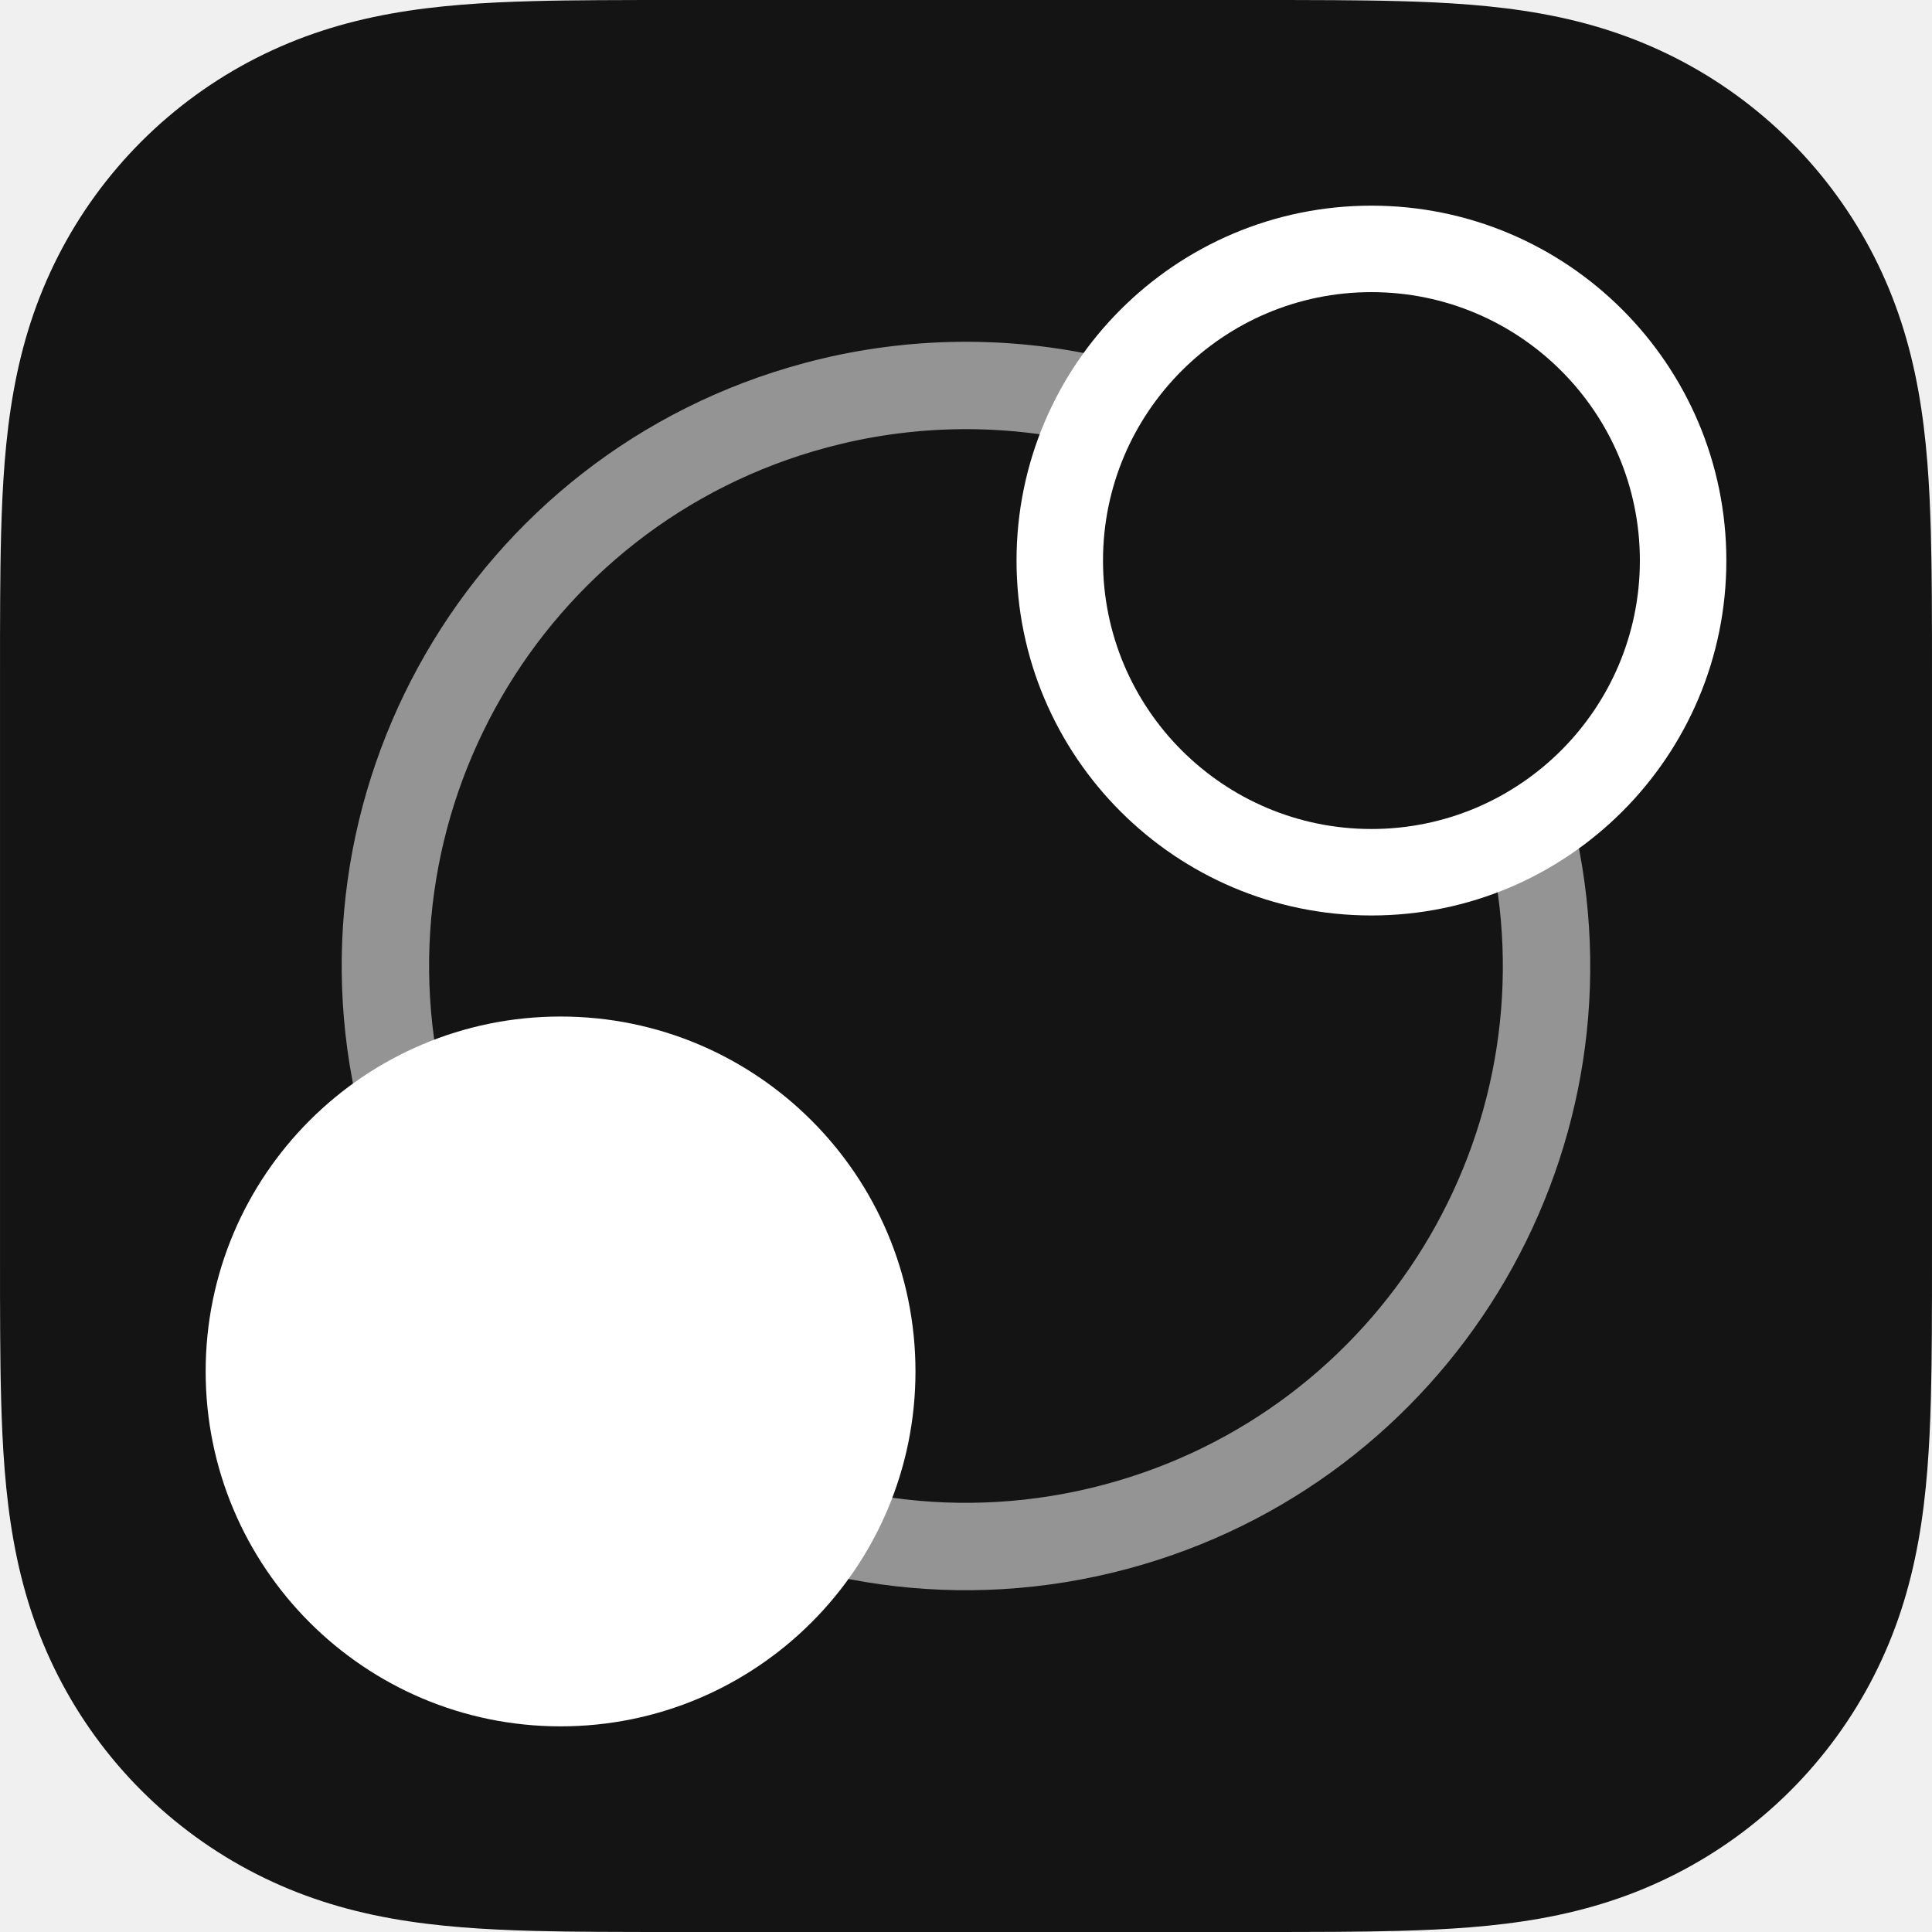
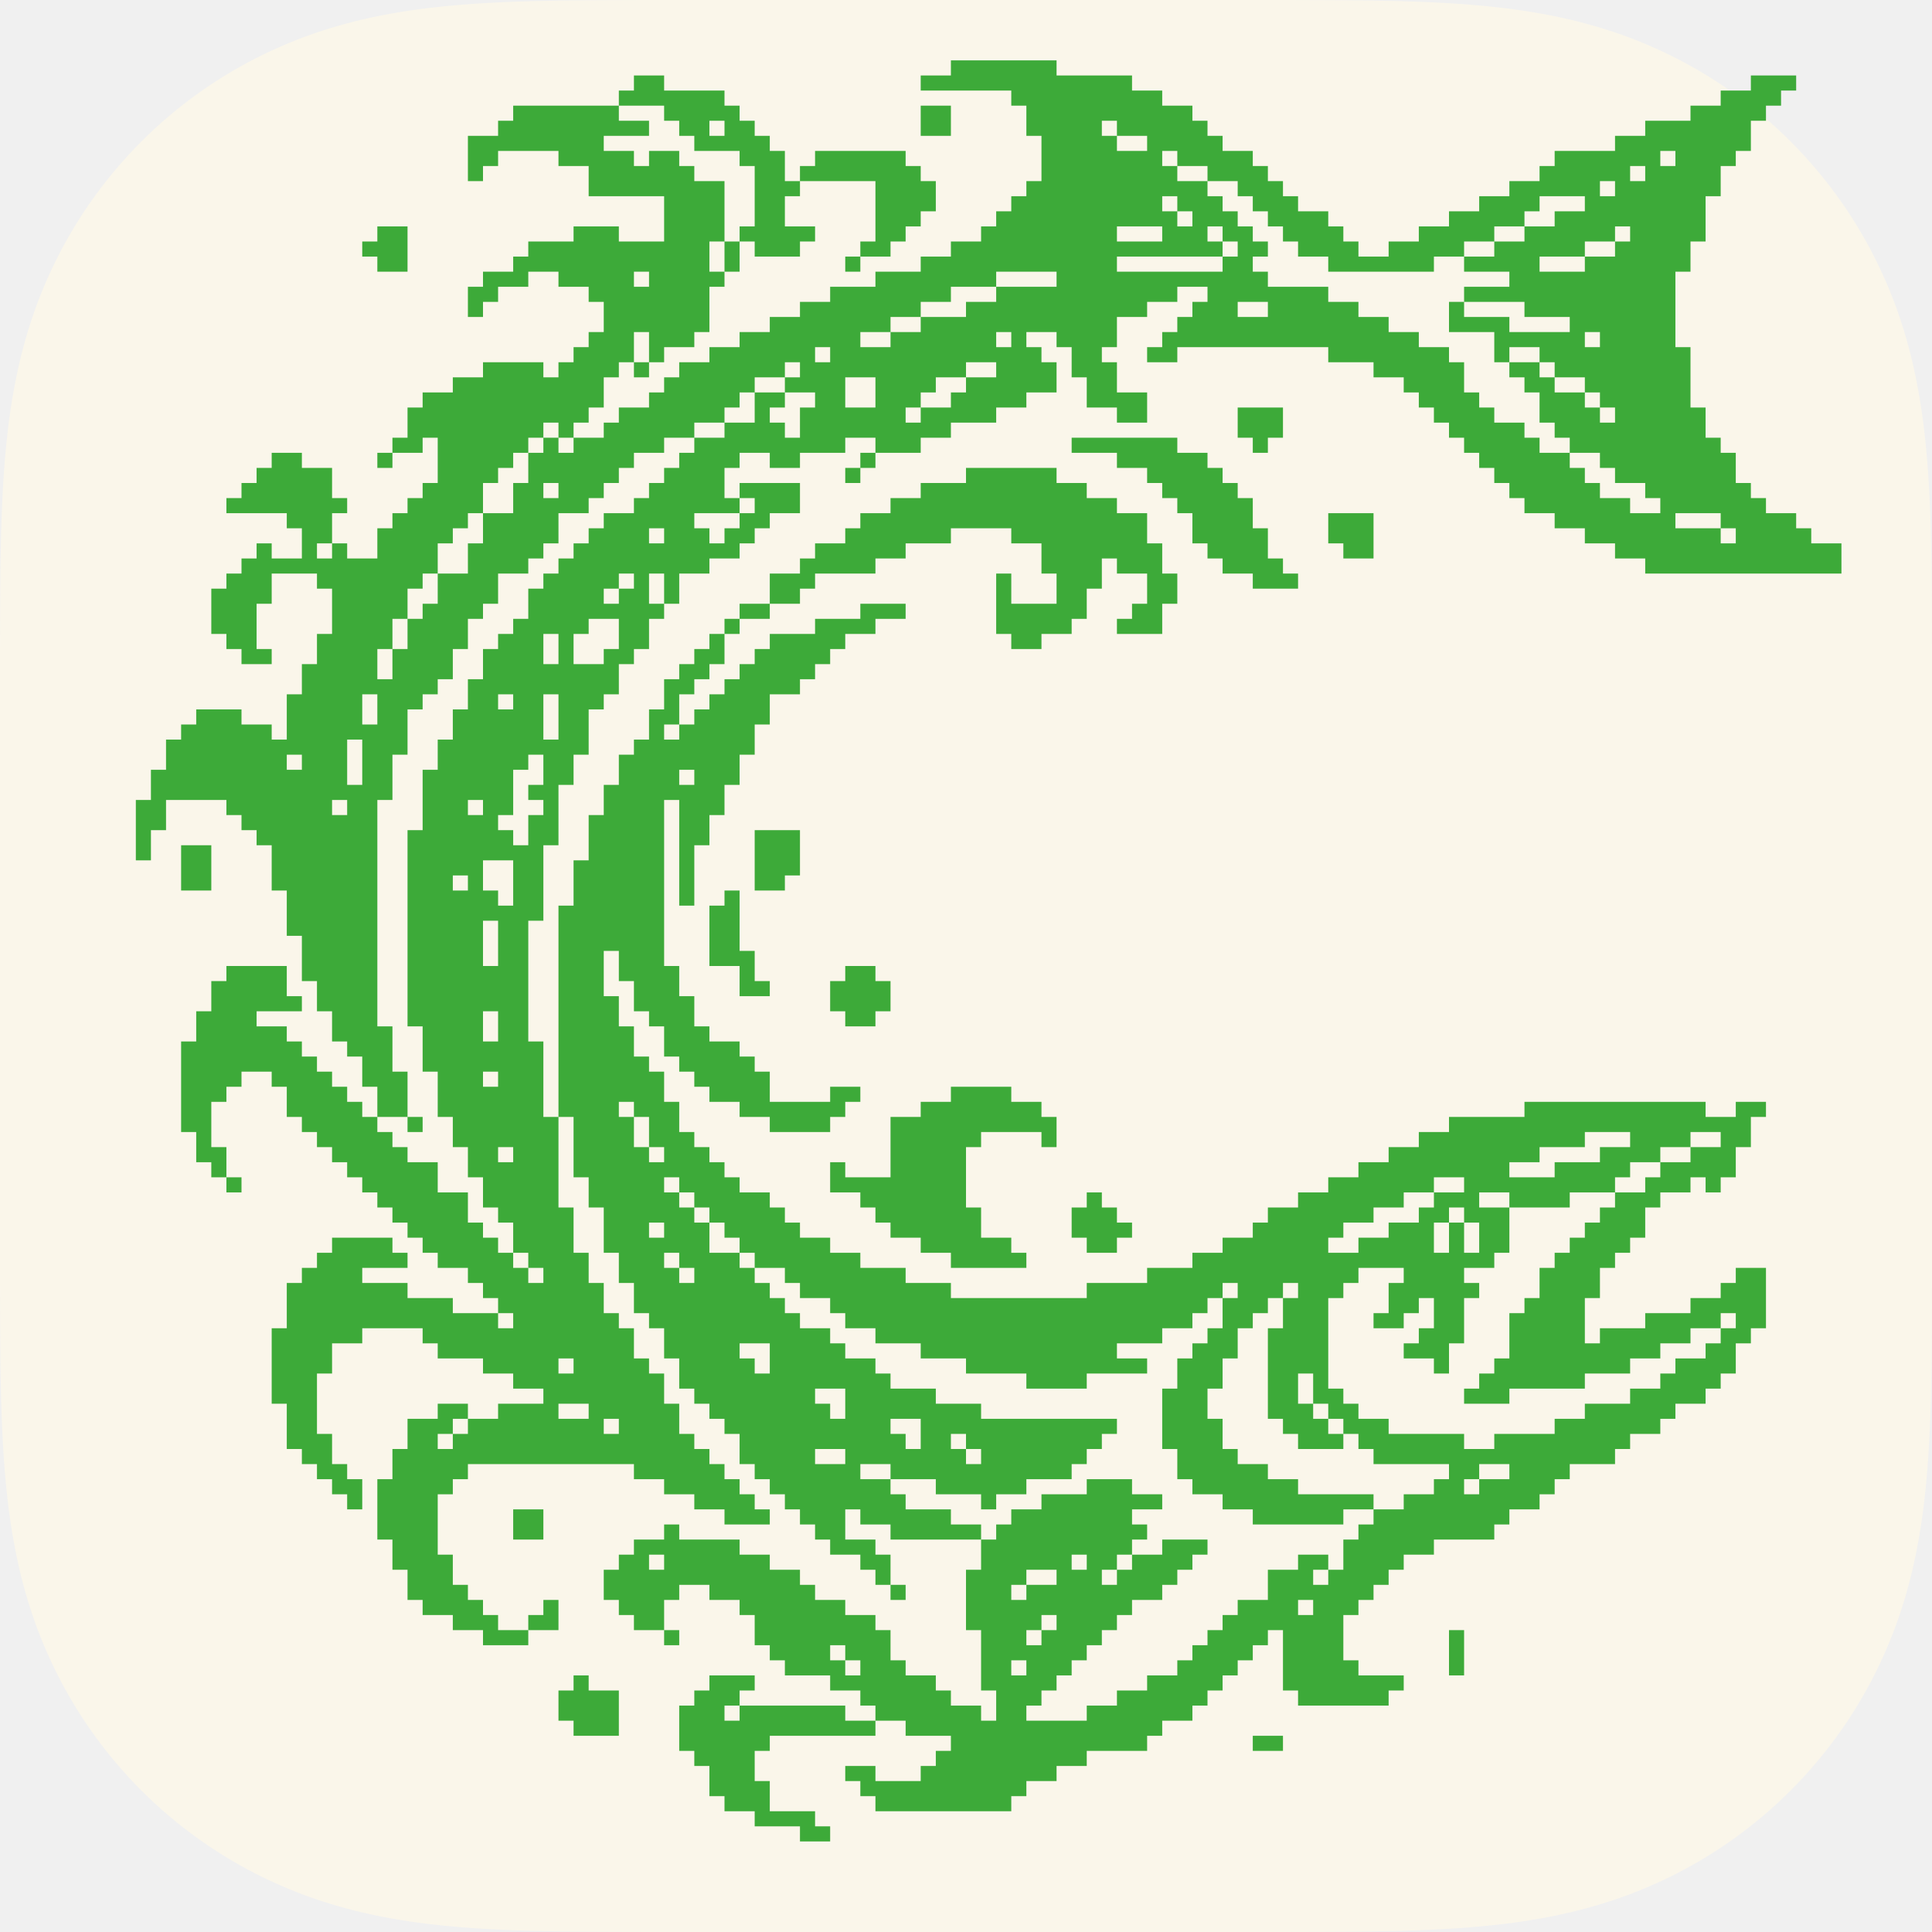
- <svg xmlns="http://www.w3.org/2000/svg" width="100%" height="100%" viewBox="0 0 1024 1024" version="1.1" xml:space="preserve" style="fill-rule:evenodd;clip-rule:evenodd;stroke-linejoin:round;stroke-miterlimit:2;">
-   <path d="M1023.994,665.998C1023.994,679.668 1024,693.336 1023.914,707.006C1023.847,718.519 1023.715,730.031 1023.403,741.541C1022.723,766.623 1021.247,791.924 1016.788,816.727C1012.265,841.89 1004.883,865.309 993.246,888.171C981.808,910.642 966.862,931.205 949.033,949.033C931.205,966.862 910.642,981.808 888.171,993.246C865.309,1004.883 841.89,1012.265 816.727,1016.788C791.924,1021.247 766.623,1022.723 741.541,1023.403C730.031,1023.715 718.519,1023.847 707.006,1023.914C693.336,1024 679.668,1023.994 665.998,1023.994L358.002,1023.994C344.332,1023.994 330.664,1024 316.994,1023.914C305.481,1023.847 293.969,1023.715 282.459,1023.403C257.377,1022.723 232.076,1021.247 207.272,1016.788C182.11,1012.265 158.691,1004.883 135.829,993.246C113.358,981.808 92.795,966.862 74.967,949.033C57.138,931.205 42.192,910.642 30.754,888.171C19.117,865.309 11.735,841.89 7.212,816.727C2.753,791.924 1.277,766.623 0.597,741.541C0.285,730.031 0.153,718.519 0.086,707.006C0,693.336 0.006,679.668 0.006,665.998L0.006,358.002C0.006,344.332 0,330.664 0.086,316.994C0.153,305.481 0.285,293.969 0.597,282.459C1.277,257.377 2.753,232.076 7.212,207.272C11.735,182.11 19.117,158.691 30.754,135.829C42.192,113.358 57.138,92.795 74.967,74.967C92.795,57.138 113.358,42.192 135.829,30.754C158.691,19.117 182.11,11.735 207.272,7.212C232.076,2.753 257.377,1.277 282.459,0.597C293.969,0.285 305.481,0.153 316.994,0.086C330.664,0 344.332,0.006 358.002,0.006L665.998,0.006C679.668,0.006 693.336,0 707.006,0.086C718.519,0.153 730.031,0.285 741.541,0.597C766.623,1.277 791.924,2.753 816.727,7.212C841.89,11.735 865.309,19.117 888.171,30.754C910.642,42.192 931.205,57.138 949.033,74.967C966.862,92.795 981.808,113.358 993.246,135.829C1004.883,158.691 1012.265,182.11 1016.788,207.272C1021.247,232.076 1022.723,257.377 1023.403,282.459C1023.715,293.969 1023.847,305.481 1023.914,316.994C1024,330.664 1023.994,344.332 1023.994,358.002L1023.994,665.998Z" style="fill:rgb(20,20,20);" />
-   <g transform="matrix(1,0,0,1,0.001713,-0.000688)">
-     <g transform="matrix(0.939904,0,0,0.939904,30.76943,30.76674)">
-       <g transform="matrix(-0.232199,0,0,0.232199,1384.404,-416.7918)">
-         <g transform="matrix(0.573992,-2.142166,2.142166,0.573992,-5516.073,4432.117)">
-           <path d="M1234.728,3305.937C871.642,3324.965 587,3624.915 587,3988.5C587,4365.734 893.266,4672 1270.5,4672C1647.734,4672 1954,4365.734 1954,3988.5C1954,3880.637 1928.472,3774.304 1879.503,3678.197L1794.243,3721.64C1836.356,3804.292 1858.31,3895.737 1858.31,3988.5C1858.31,4312.921 1594.921,4576.31 1270.5,4576.31C946.079,4576.31 682.69,4312.921 682.69,3988.5C682.69,3675.817 927.482,3417.86 1239.736,3401.496L1234.728,3305.937Z" style="fill:rgb(148,148,148);" />
-         </g>
-         <g transform="matrix(1.261034,0,0,1.261034,1170.373,-2014.261)">
-           <path d="M1270.5,3305C893.266,3305 587,3611.266 587,3988.5C587,4365.734 893.266,4672 1270.5,4672C1647.734,4672 1954,4365.734 1954,3988.5C1954,3611.266 1647.734,3305 1270.5,3305ZM1270.5,3471.537C1555.819,3471.537 1787.463,3703.181 1787.463,3988.5C1787.463,4273.819 1555.819,4505.463 1270.5,4505.463C985.181,4505.463 753.537,4273.819 753.537,3988.5C753.537,3703.181 985.181,3471.537 1270.5,3471.537Z" style="fill:white;" />
-         </g>
-         <g transform="matrix(1.261034,0,0,1.261034,3139.627,-45.00741)">
-           <circle cx="1270.5" cy="3988.5" r="683.5" style="fill:white;" />
-         </g>
-       </g>
-     </g>
+ <svg xmlns="http://www.w3.org/2000/svg" width="1024" height="1024" viewBox="0 0 1024 1024" style="fill-rule:evenodd;clip-rule:evenodd">
+   <path d="M1023.994,665.998C1023.994,679.668 1024,693.336 1023.914,707.006C1023.847,718.519 1023.715,730.031 1023.403,741.541C1022.723,766.623 1021.247,791.924 1016.788,816.727C1012.265,841.89 1004.883,865.309 993.246,888.171C981.808,910.642 966.862,931.205 949.033,949.033C931.205,966.862 910.642,981.808 888.171,993.246C865.309,1004.883 841.89,1012.265 816.727,1016.788C791.924,1021.247 766.623,1022.723 741.541,1023.403C730.031,1023.715 718.519,1023.847 707.006,1023.914C693.336,1024 679.668,1023.994 665.998,1023.994L358.002,1023.994C344.332,1023.994 330.664,1024 316.994,1023.914C305.481,1023.847 293.969,1023.715 282.459,1023.403C257.377,1022.723 232.076,1021.247 207.272,1016.788C182.11,1012.265 158.691,1004.883 135.829,993.246C113.358,981.808 92.795,966.862 74.967,949.033C57.138,931.205 42.192,910.642 30.754,888.171C19.117,865.309 11.735,841.89 7.212,816.727C2.753,791.924 1.277,766.623 0.597,741.541C0.285,730.031 0.153,718.519 0.086,707.006C0,693.336 0.006,679.668 0.006,665.998L0.006,358.002C0.006,344.332 0,330.664 0.086,316.994C0.153,305.481 0.285,293.969 0.597,282.459C1.277,257.377 2.753,232.076 7.212,207.272C11.735,182.11 19.117,158.691 30.754,135.829C42.192,113.358 57.138,92.795 74.967,74.967C92.795,57.138 113.358,42.192 135.829,30.754C158.691,19.117 182.11,11.735 207.272,7.212C232.076,2.753 257.377,1.277 282.459,0.597C293.969,0.285 305.481,0.153 316.994,0.086C330.664,0 344.332,0.006 358.002,0.006L665.998,0.006C679.668,0.006 693.336,0 707.006,0.086C718.519,0.153 730.031,0.285 741.541,0.597C766.623,1.277 791.924,2.753 816.727,7.212C841.89,11.735 865.309,19.117 888.171,30.754C910.642,42.192 931.205,57.138 949.033,74.967C966.862,92.795 981.808,113.358 993.246,135.829C1004.883,158.691 1012.265,182.11 1016.788,207.272C1021.247,232.076 1022.723,257.377 1023.403,282.459C1023.715,293.969 1023.847,305.481 1023.914,316.994C1024,330.664 1023.994,344.332 1023.994,358.002L1023.994,665.998Z" fill="#FAF6EA" />
+   <g transform="scale(8)">
+     <path d="M63,4L70,4L70,5L75,5L75,6L77,6L77,7L79,7L79,8L80,8L80,9L81,9L81,10L83,10L83,11L84,11L84,12L85,12L85,13L86,13L86,14L88,14L88,15L89,15L89,16L90,16L90,17L92,17L92,16L94,16L94,15L96,15L96,14L98,14L98,13L100,13L100,12L102,12L102,11L103,11L103,10L107,10L107,9L109,9L109,8L112,8L112,7L114,7L114,6L116,6L116,5L119,5L119,6L118,6L118,7L117,7L117,8L116,8L116,10L115,10L115,11L114,11L114,13L113,13L113,16L112,16L112,18L111,18L111,23L112,23L112,27L113,27L113,29L114,29L114,30L115,30L115,32L116,32L116,33L117,33L117,34L119,34L119,35L120,35L120,36L122,36L122,38L109,38L109,37L107,37L107,36L105,36L105,35L103,35L103,34L101,34L101,33L100,33L100,32L99,32L99,31L98,31L98,30L97,30L97,29L96,29L96,28L95,28L95,27L94,27L94,26L93,26L93,25L91,25L91,24L88,24L88,23L78,23L78,24L76,24L76,23L77,23L77,22L78,22L78,21L79,21L79,20L80,20L80,19L78,19L78,20L76,20L76,21L74,21L74,23L73,23L73,24L74,24L74,26L76,26L76,28L74,28L74,27L72,27L72,25L71,25L71,23L70,23L70,22L68,22L68,23L69,23L69,24L70,24L70,26L68,26L68,27L66,27L66,28L63,28L63,29L61,29L61,30L58,30L58,29L56,29L56,30L53,30L53,31L51,31L51,30L49,30L49,31L48,31L48,33L49,33L49,34L46,34L46,35L47,35L47,36L48,36L48,35L49,35L49,34L50,34L50,33L49,33L49,32L53,32L53,34L51,34L51,35L50,35L50,36L49,36L49,37L47,37L47,38L45,38L45,40L44,40L44,38L43,38L43,40L44,40L44,41L43,41L43,43L42,43L42,44L41,44L41,46L40,46L40,47L39,47L39,50L38,50L38,52L37,52L37,56L36,56L36,61L35,61L35,69L36,69L36,74L37,74L37,80L38,80L38,83L39,83L39,85L40,85L40,87L41,87L41,88L42,88L42,90L43,90L43,91L44,91L44,93L45,93L45,95L46,95L46,96L47,96L47,97L48,97L48,98L49,98L49,99L50,99L50,100L51,100L51,101L48,101L48,100L46,100L46,99L44,99L44,98L42,98L42,97L31,97L31,98L30,98L30,99L29,99L29,103L30,103L30,105L31,105L31,106L32,106L32,107L33,107L33,108L35,108L35,109L32,109L32,108L30,108L30,107L28,107L28,106L27,106L27,104L26,104L26,102L25,102L25,98L26,98L26,96L27,96L27,94L29,94L29,93L31,93L31,94L30,94L30,95L29,95L29,96L30,96L30,95L31,95L31,94L33,94L33,93L36,93L36,92L34,92L34,91L32,91L32,90L29,90L29,89L28,89L28,88L24,88L24,89L22,89L22,91L21,91L21,95L22,95L22,97L23,97L23,98L24,98L24,100L23,100L23,99L22,99L22,98L21,98L21,97L20,97L20,96L19,96L19,93L18,93L18,88L19,88L19,85L20,85L20,84L21,84L21,83L22,83L22,82L26,82L26,83L27,83L27,84L24,84L24,85L27,85L27,86L30,86L30,87L33,87L33,88L34,88L34,87L33,87L33,86L32,86L32,85L31,85L31,84L29,84L29,83L28,83L28,82L27,82L27,81L26,81L26,80L25,80L25,79L24,79L24,78L23,78L23,77L22,77L22,76L21,76L21,75L20,75L20,74L19,74L19,72L18,72L18,71L16,71L16,72L15,72L15,73L14,73L14,76L15,76L15,78L14,78L14,77L13,77L13,75L12,75L12,69L13,69L13,67L14,67L14,65L15,65L15,64L19,64L19,66L20,66L20,67L17,67L17,68L19,68L19,69L20,69L20,70L21,70L21,71L22,71L22,72L23,72L23,73L24,73L24,74L25,74L25,75L26,75L26,76L27,76L27,77L29,77L29,79L31,79L31,81L32,81L32,82L33,82L33,83L34,83L34,84L35,84L35,85L36,85L36,84L35,84L35,83L34,83L34,81L33,81L33,80L32,80L32,78L31,78L31,76L30,76L30,74L29,74L29,71L28,71L28,68L27,68L27,55L28,55L28,51L29,51L29,49L30,49L30,47L31,47L31,45L32,45L32,43L33,43L33,42L34,42L34,41L35,41L35,39L36,39L36,38L37,38L37,37L38,37L38,36L39,36L39,35L40,35L40,34L42,34L42,33L43,33L43,32L44,32L44,31L45,31L45,30L46,30L46,29L48,29L48,28L50,28L50,26L52,26L52,27L51,27L51,28L52,28L52,29L53,29L53,27L54,27L54,26L52,26L52,25L53,25L53,24L52,24L52,25L50,25L50,26L49,26L49,27L48,27L48,28L46,28L46,29L44,29L44,30L42,30L42,31L41,31L41,32L40,32L40,33L39,33L39,34L37,34L37,36L36,36L36,37L35,37L35,38L33,38L33,40L32,40L32,41L31,41L31,43L30,43L30,45L29,45L29,46L28,46L28,47L27,47L27,50L26,50L26,53L25,53L25,68L26,68L26,71L27,71L27,74L25,74L25,72L24,72L24,70L23,70L23,69L22,69L22,67L21,67L21,65L20,65L20,62L19,62L19,59L18,59L18,56L17,56L17,55L16,55L16,54L15,54L15,53L11,53L11,55L10,55L10,57L9,57L9,53L10,53L10,51L11,51L11,49L12,49L12,48L13,48L13,47L16,47L16,48L18,48L18,49L19,49L19,46L20,46L20,44L21,44L21,42L22,42L22,39L21,39L21,38L18,38L18,40L17,40L17,43L18,43L18,44L16,44L16,43L15,43L15,42L14,42L14,39L15,39L15,38L16,38L16,37L17,37L17,36L18,36L18,37L20,37L20,35L19,35L19,34L15,34L15,33L16,33L16,32L17,32L17,31L18,31L18,30L20,30L20,31L22,31L22,33L23,33L23,34L22,34L22,36L21,36L21,37L22,37L22,36L23,36L23,37L25,37L25,35L26,35L26,34L27,34L27,33L28,33L28,32L29,32L29,29L28,29L28,30L26,30L26,29L27,29L27,27L28,27L28,26L30,26L30,25L32,25L32,24L36,24L36,25L37,25L37,24L38,24L38,23L39,23L39,22L40,22L40,20L39,20L39,19L37,19L37,18L35,18L35,19L33,19L33,20L32,20L32,21L31,21L31,19L32,19L32,18L34,18L34,17L35,17L35,16L38,16L38,15L41,15L41,16L44,16L44,13L39,13L39,11L37,11L37,10L33,10L33,11L32,11L32,12L31,12L31,9L33,9L33,8L34,8L34,7L41,7L41,8L43,8L43,9L40,9L40,10L42,10L42,11L43,11L43,10L45,10L45,11L46,11L46,12L48,12L48,16L47,16L47,18L48,18L48,19L47,19L47,22L46,22L46,23L44,23L44,24L43,24L43,22L42,22L42,24L41,24L41,25L40,25L40,27L39,27L39,28L38,28L38,29L37,29L37,28L36,28L36,29L35,29L35,30L34,30L34,31L33,31L33,32L32,32L32,34L31,34L31,35L30,35L30,36L29,36L29,38L28,38L28,39L27,39L27,41L26,41L26,43L25,43L25,45L26,45L26,43L27,43L27,41L28,41L28,40L29,40L29,38L31,38L31,36L32,36L32,34L34,34L34,32L35,32L35,30L36,30L36,29L37,29L37,30L38,30L38,29L40,29L40,28L41,28L41,27L43,27L43,26L44,26L44,25L45,25L45,24L47,24L47,23L49,23L49,22L51,22L51,21L53,21L53,20L55,20L55,19L58,19L58,18L61,18L61,17L63,17L63,16L65,16L65,15L66,15L66,14L67,14L67,13L68,13L68,12L69,12L69,9L68,9L68,7L67,7L67,6L61,6L61,5L63,5ZM42,5L44,5L44,6L48,6L48,7L49,7L49,8L50,8L50,9L51,9L51,10L52,10L52,12L53,12L53,13L52,13L52,15L54,15L54,16L53,16L53,17L50,17L50,16L49,16L49,15L50,15L50,11L49,11L49,10L46,10L46,9L45,9L45,8L44,8L44,7L41,7L41,6L42,6ZM48,8L47,8L47,9L48,9ZM61,7L63,7L63,9L61,9ZM74,8L73,8L73,9L74,9L74,10L76,10L76,9L74,9ZM78,10L77,10L77,11L78,11L78,12L80,12L80,13L81,13L81,14L82,14L82,15L83,15L83,16L84,16L84,17L83,17L83,18L84,18L84,19L88,19L88,20L90,20L90,21L92,21L92,22L94,22L94,23L96,23L96,24L97,24L97,26L98,26L98,27L99,27L99,28L101,28L101,29L102,29L102,30L104,30L104,31L105,31L105,32L106,32L106,33L108,33L108,34L110,34L110,33L109,33L109,32L107,32L107,31L106,31L106,30L104,30L104,29L103,29L103,28L102,28L102,26L101,26L101,25L100,25L100,24L102,24L102,25L103,25L103,26L105,26L105,27L106,27L106,28L107,28L107,27L106,27L106,26L105,26L105,25L103,25L103,24L102,24L102,23L100,23L100,24L99,24L99,22L96,22L96,20L97,20L97,21L100,21L100,22L104,22L104,21L101,21L101,20L97,20L97,19L100,19L100,18L97,18L97,17L99,17L99,16L101,16L101,15L103,15L103,14L105,14L105,13L102,13L102,14L101,14L101,15L99,15L99,16L97,16L97,17L95,17L95,18L88,18L88,17L86,17L86,16L85,16L85,15L84,15L84,14L83,14L83,13L82,13L82,12L80,12L80,11L78,11ZM111,10L110,10L110,11L111,11ZM54,10L60,10L60,11L61,11L61,12L62,12L62,14L61,14L61,15L60,15L60,16L59,16L59,17L57,17L57,16L58,16L58,12L53,12L53,11L54,11ZM109,11L108,11L108,12L109,12ZM107,12L106,12L106,13L107,13ZM78,13L77,13L77,14L78,14L78,15L79,15L79,14L78,14ZM74,15L74,16L77,16L77,15ZM81,15L80,15L80,16L81,16L81,17L74,17L74,18L81,18L81,17L82,17L82,16L81,16ZM108,15L107,15L107,16L105,16L105,17L102,17L102,18L105,18L105,17L107,17L107,16L108,16ZM25,15L27,15L27,18L25,18L25,17L24,17L24,16L25,16ZM48,16L49,16L49,18L48,18ZM57,17L57,18L56,18L56,17ZM43,18L42,18L42,19L43,19ZM66,18L66,19L63,19L63,20L61,20L61,21L59,21L59,22L57,22L57,23L59,23L59,22L61,22L61,21L64,21L64,20L66,20L66,19L70,19L70,18ZM82,20L82,21L84,21L84,20ZM67,22L66,22L66,23L67,23ZM106,22L105,22L105,23L106,23ZM55,23L54,23L54,24L55,24ZM42,24L43,24L43,25L42,25ZM64,24L64,25L62,25L62,26L61,26L61,27L60,27L60,28L61,28L61,27L63,27L63,26L64,26L64,25L66,25L66,24ZM56,25L56,27L58,27L58,25ZM82,27L85,27L85,29L84,29L84,30L83,30L83,29L82,29ZM26,30L26,31L25,31L25,30ZM58,30L58,31L57,31L57,30ZM71,29L78,29L78,30L80,30L80,31L81,31L81,32L82,32L82,33L83,33L83,35L84,35L84,37L85,37L85,38L86,38L86,39L83,39L83,38L81,38L81,37L80,37L80,36L79,36L79,34L78,34L78,33L77,33L77,32L76,32L76,31L74,31L74,30L71,30ZM57,31L57,32L56,32L56,31ZM37,32L36,32L36,33L37,33ZM64,31L70,31L70,32L72,32L72,33L74,33L74,34L76,34L76,36L77,36L77,38L78,38L78,40L77,40L77,42L74,42L74,41L75,41L75,40L76,40L76,38L74,38L74,37L73,37L73,39L72,39L72,41L71,41L71,42L69,42L69,43L67,43L67,42L66,42L66,38L67,38L67,40L70,40L70,38L69,38L69,36L67,36L67,35L63,35L63,36L60,36L60,37L58,37L58,38L54,38L54,39L53,39L53,40L51,40L51,38L53,38L53,37L54,37L54,36L56,36L56,35L57,35L57,34L59,34L59,33L61,33L61,32L64,32ZM111,34L111,35L114,35L114,36L115,36L115,35L114,35L114,34ZM44,35L43,35L43,36L44,36ZM88,34L91,34L91,37L89,37L89,36L88,36ZM42,38L41,38L41,39L40,39L40,40L41,40L41,39L42,39ZM51,40L51,41L49,41L49,40ZM39,41L39,42L38,42L38,44L40,44L40,43L41,43L41,41ZM49,41L49,42L48,42L48,41ZM57,40L60,40L60,41L58,41L58,42L56,42L56,43L55,43L55,44L54,44L54,45L53,45L53,46L51,46L51,48L50,48L50,50L49,50L49,52L48,52L48,54L47,54L47,56L46,56L46,60L45,60L45,53L44,53L44,64L45,64L45,66L46,66L46,68L47,68L47,69L49,69L49,70L50,70L50,71L51,71L51,73L55,73L55,72L57,72L57,73L56,73L56,74L55,74L55,75L51,75L51,74L49,74L49,73L47,73L47,72L46,72L46,71L45,71L45,70L44,70L44,68L43,68L43,67L42,67L42,65L41,65L41,63L40,63L40,66L41,66L41,68L42,68L42,70L43,70L43,71L44,71L44,73L45,73L45,75L46,75L46,76L47,76L47,77L48,77L48,78L49,78L49,79L51,79L51,80L52,80L52,81L53,81L53,82L55,82L55,83L57,83L57,84L60,84L60,85L63,85L63,86L72,86L72,85L76,85L76,84L79,84L79,83L81,83L81,82L83,82L83,81L84,81L84,80L86,80L86,79L88,79L88,78L90,78L90,77L92,77L92,76L94,76L94,75L96,75L96,74L101,74L101,73L113,73L113,74L115,74L115,73L117,73L117,74L116,74L116,76L115,76L115,78L114,78L114,79L113,79L113,78L112,78L112,79L110,79L110,80L109,80L109,82L108,82L108,83L107,83L107,84L106,84L106,86L105,86L105,89L106,89L106,88L109,88L109,87L112,87L112,86L114,86L114,85L115,85L115,84L117,84L117,88L116,88L116,89L115,89L115,91L114,91L114,92L113,92L113,93L111,93L111,94L110,94L110,95L108,95L108,96L107,96L107,97L104,97L104,98L103,98L103,99L102,99L102,100L100,100L100,101L99,101L99,102L95,102L95,103L93,103L93,104L92,104L92,105L91,105L91,106L90,106L90,107L89,107L89,110L90,110L90,111L93,111L93,112L92,112L92,113L86,113L86,112L85,112L85,108L84,108L84,109L83,109L83,110L82,110L82,111L81,111L81,112L80,112L80,113L79,113L79,114L77,114L77,115L76,115L76,116L72,116L72,117L70,117L70,118L68,118L68,119L67,119L67,120L58,120L58,119L57,119L57,118L56,118L56,117L58,117L58,118L61,118L61,117L62,117L62,116L63,116L63,115L60,115L60,114L58,114L58,113L57,113L57,112L55,112L55,111L52,111L52,110L51,110L51,109L50,109L50,107L49,107L49,106L47,106L47,105L45,105L45,106L44,106L44,108L42,108L42,107L41,107L41,106L40,106L40,104L41,104L41,103L42,103L42,102L44,102L44,101L45,101L45,102L49,102L49,103L51,103L51,104L53,104L53,105L54,105L54,106L56,106L56,107L58,107L58,108L59,108L59,110L60,110L60,111L62,111L62,112L63,112L63,113L65,113L65,114L66,114L66,112L65,112L65,108L64,108L64,104L65,104L65,102L66,102L66,101L67,101L67,100L69,100L69,99L72,99L72,98L75,98L75,99L77,99L77,100L75,100L75,101L76,101L76,102L75,102L75,103L74,103L74,104L73,104L73,105L74,105L74,104L75,104L75,103L77,103L77,102L80,102L80,103L79,103L79,104L78,104L78,105L77,105L77,106L75,106L75,107L74,107L74,108L73,108L73,109L72,109L72,110L71,110L71,111L70,111L70,112L69,112L69,113L68,113L68,114L72,114L72,113L74,113L74,112L76,112L76,111L78,111L78,110L79,110L79,109L80,109L80,108L81,108L81,107L82,107L82,106L84,106L84,104L86,104L86,103L88,103L88,104L87,104L87,105L88,105L88,104L89,104L89,102L90,102L90,101L91,101L91,100L93,100L93,99L95,99L95,98L96,98L96,97L91,97L91,96L90,96L90,95L89,95L89,94L88,94L88,93L87,93L87,91L86,91L86,93L87,93L87,94L88,94L88,95L89,95L89,96L86,96L86,95L85,95L85,94L84,94L84,88L85,88L85,86L86,86L86,85L85,85L85,86L84,86L84,87L83,87L83,88L82,88L82,90L81,90L81,92L80,92L80,94L81,94L81,96L82,96L82,97L84,97L84,98L86,98L86,99L91,99L91,100L89,100L89,101L83,101L83,100L81,100L81,99L79,99L79,98L78,98L78,96L77,96L77,92L78,92L78,90L79,90L79,89L80,89L80,88L81,88L81,86L82,86L82,85L81,85L81,86L80,86L80,87L79,87L79,88L77,88L77,89L74,89L74,90L76,90L76,91L72,91L72,92L68,92L68,91L64,91L64,90L61,90L61,89L58,89L58,88L56,88L56,87L55,87L55,86L53,86L53,85L52,85L52,84L50,84L50,83L49,83L49,82L48,82L48,81L47,81L47,80L46,80L46,79L45,79L45,78L44,78L44,79L45,79L45,80L46,80L46,81L47,81L47,83L49,83L49,84L50,84L50,85L51,85L51,86L52,86L52,87L53,87L53,88L55,88L55,89L56,89L56,90L58,90L58,91L59,91L59,92L62,92L62,93L65,93L65,94L74,94L74,95L73,95L73,96L72,96L72,97L71,97L71,98L68,98L68,99L66,99L66,100L65,100L65,99L62,99L62,98L59,98L59,97L57,97L57,98L59,98L59,99L60,99L60,100L63,100L63,101L65,101L65,102L59,102L59,101L57,101L57,100L56,100L56,102L58,102L58,103L59,103L59,105L58,105L58,104L57,104L57,103L55,103L55,102L54,102L54,101L53,101L53,100L52,100L52,99L51,99L51,98L50,98L50,97L49,97L49,95L48,95L48,94L47,94L47,93L46,93L46,92L45,92L45,90L44,90L44,88L43,88L43,87L42,87L42,85L41,85L41,83L40,83L40,80L39,80L39,78L38,78L38,74L37,74L37,60L38,60L38,57L39,57L39,54L40,54L40,52L41,52L41,50L42,50L42,49L43,49L43,47L44,47L44,45L45,45L45,44L46,44L46,43L47,43L47,42L48,42L48,44L47,44L47,45L46,45L46,46L45,46L45,48L44,48L44,49L45,49L45,48L46,48L46,47L47,47L47,46L48,46L48,45L49,45L49,44L50,44L50,43L51,43L51,42L54,42L54,41L57,41ZM37,42L36,42L36,44L37,44ZM25,46L24,46L24,48L25,48ZM34,46L33,46L33,47L34,47ZM37,46L36,46L36,49L37,49ZM24,49L23,49L23,52L24,52ZM20,50L19,50L19,51L20,51ZM36,50L35,50L35,51L34,51L34,54L33,54L33,55L34,55L34,56L35,56L35,54L36,54L36,53L35,53L35,52L36,52ZM46,51L45,51L45,52L46,52ZM23,53L22,53L22,54L23,54ZM32,53L31,53L31,54L32,54ZM50,55L53,55L53,58L52,58L52,59L50,59ZM12,56L14,56L14,59L12,59ZM32,57L32,59L33,59L33,60L34,60L34,57ZM31,58L30,58L30,59L31,59ZM48,59L49,59L49,63L50,63L50,65L51,65L51,66L49,66L49,64L47,64L47,60L48,60ZM33,61L32,61L32,64L33,64ZM56,64L58,64L58,65L59,65L59,67L58,67L58,68L56,68L56,67L55,67L55,65L56,65ZM33,67L32,67L32,69L33,69ZM33,71L32,71L32,72L33,72ZM42,73L41,73L41,74L42,74L42,76L43,76L43,77L44,77L44,76L43,76L43,74L42,74ZM63,72L67,72L67,73L69,73L69,74L70,74L70,76L69,76L69,75L65,75L65,76L64,76L64,80L65,80L65,82L67,82L67,83L68,83L68,84L63,84L63,83L61,83L61,82L59,82L59,81L58,81L58,80L57,80L57,79L55,79L55,77L56,77L56,78L59,78L59,74L61,74L61,73L63,73ZM27,74L28,74L28,75L27,75ZM105,75L105,76L102,76L102,77L100,77L100,78L103,78L103,77L106,77L106,76L108,76L108,75ZM112,75L112,76L110,76L110,77L108,77L108,78L107,78L107,79L104,79L104,80L100,80L100,79L98,79L98,80L100,80L100,83L99,83L99,84L97,84L97,85L98,85L98,86L97,86L97,89L96,89L96,91L95,91L95,90L93,90L93,89L94,89L94,88L95,88L95,86L94,86L94,87L93,87L93,88L91,88L91,87L92,87L92,85L93,85L93,84L90,84L90,85L89,85L89,86L88,86L88,92L89,92L89,93L90,93L90,94L92,94L92,95L97,95L97,96L99,96L99,95L103,95L103,94L105,94L105,93L108,93L108,92L110,92L110,91L111,91L111,90L113,90L113,89L114,89L114,88L115,88L115,87L114,87L114,88L112,88L112,89L110,89L110,90L108,90L108,91L105,91L105,92L100,92L100,93L97,93L97,92L98,92L98,91L99,91L99,90L100,90L100,87L101,87L101,86L102,86L102,84L103,84L103,83L104,83L104,82L105,82L105,81L106,81L106,80L107,80L107,79L109,79L109,78L110,78L110,77L112,77L112,76L114,76L114,75ZM34,76L33,76L33,77L34,77ZM15,78L16,78L16,79L15,79ZM95,78L95,79L93,79L93,80L91,80L91,81L89,81L89,82L88,82L88,83L90,83L90,82L92,82L92,81L94,81L94,80L95,80L95,79L97,79L97,78ZM72,79L73,79L73,80L74,80L74,81L75,81L75,82L74,82L74,83L72,83L72,82L71,82L71,80L72,80ZM97,80L96,80L96,81L95,81L95,83L96,83L96,81L97,81L97,83L98,83L98,81L97,81ZM44,81L43,81L43,82L44,82ZM45,83L44,83L44,84L45,84L45,85L46,85L46,84L45,84ZM49,89L49,90L50,90L50,91L51,91L51,89ZM38,90L37,90L37,91L38,91ZM54,92L54,93L55,93L55,94L56,94L56,92ZM37,93L37,94L39,94L39,93ZM41,94L40,94L40,95L41,95ZM59,94L59,95L60,95L60,96L61,96L61,94ZM64,95L63,95L63,96L64,96L64,97L65,97L65,96L64,96ZM54,96L54,97L56,97L56,96ZM98,97L98,98L97,98L97,99L98,99L98,98L100,98L100,97ZM34,100L36,100L36,102L34,102ZM44,103L43,103L43,104L44,104ZM72,103L71,103L71,104L72,104ZM68,104L68,105L67,105L67,106L68,106L68,105L70,105L70,104ZM59,105L60,105L60,106L59,106ZM87,106L86,106L86,107L87,107ZM36,106L37,106L37,108L35,108L35,107L36,107ZM70,107L69,107L69,108L68,108L68,109L69,109L69,108L70,108ZM44,108L45,108L45,109L44,109ZM56,109L55,109L55,110L56,110L56,111L57,111L57,110L56,110ZM96,108L97,108L97,111L96,111ZM68,110L67,110L67,111L68,111ZM38,111L39,111L39,112L41,112L41,115L38,115L38,114L37,114L37,112L38,112ZM47,111L50,111L50,112L49,112L49,113L48,113L48,114L49,114L49,113L56,113L56,114L58,114L58,115L51,115L51,116L50,116L50,118L51,118L51,120L54,120L54,121L55,121L55,122L53,122L53,121L50,121L50,120L48,120L48,119L47,119L47,117L46,117L46,116L45,116L45,113L46,113L46,112L47,112ZM83,115L85,115L85,116L83,116Z" fill="#3DAA39" />
  </g>
</svg>
